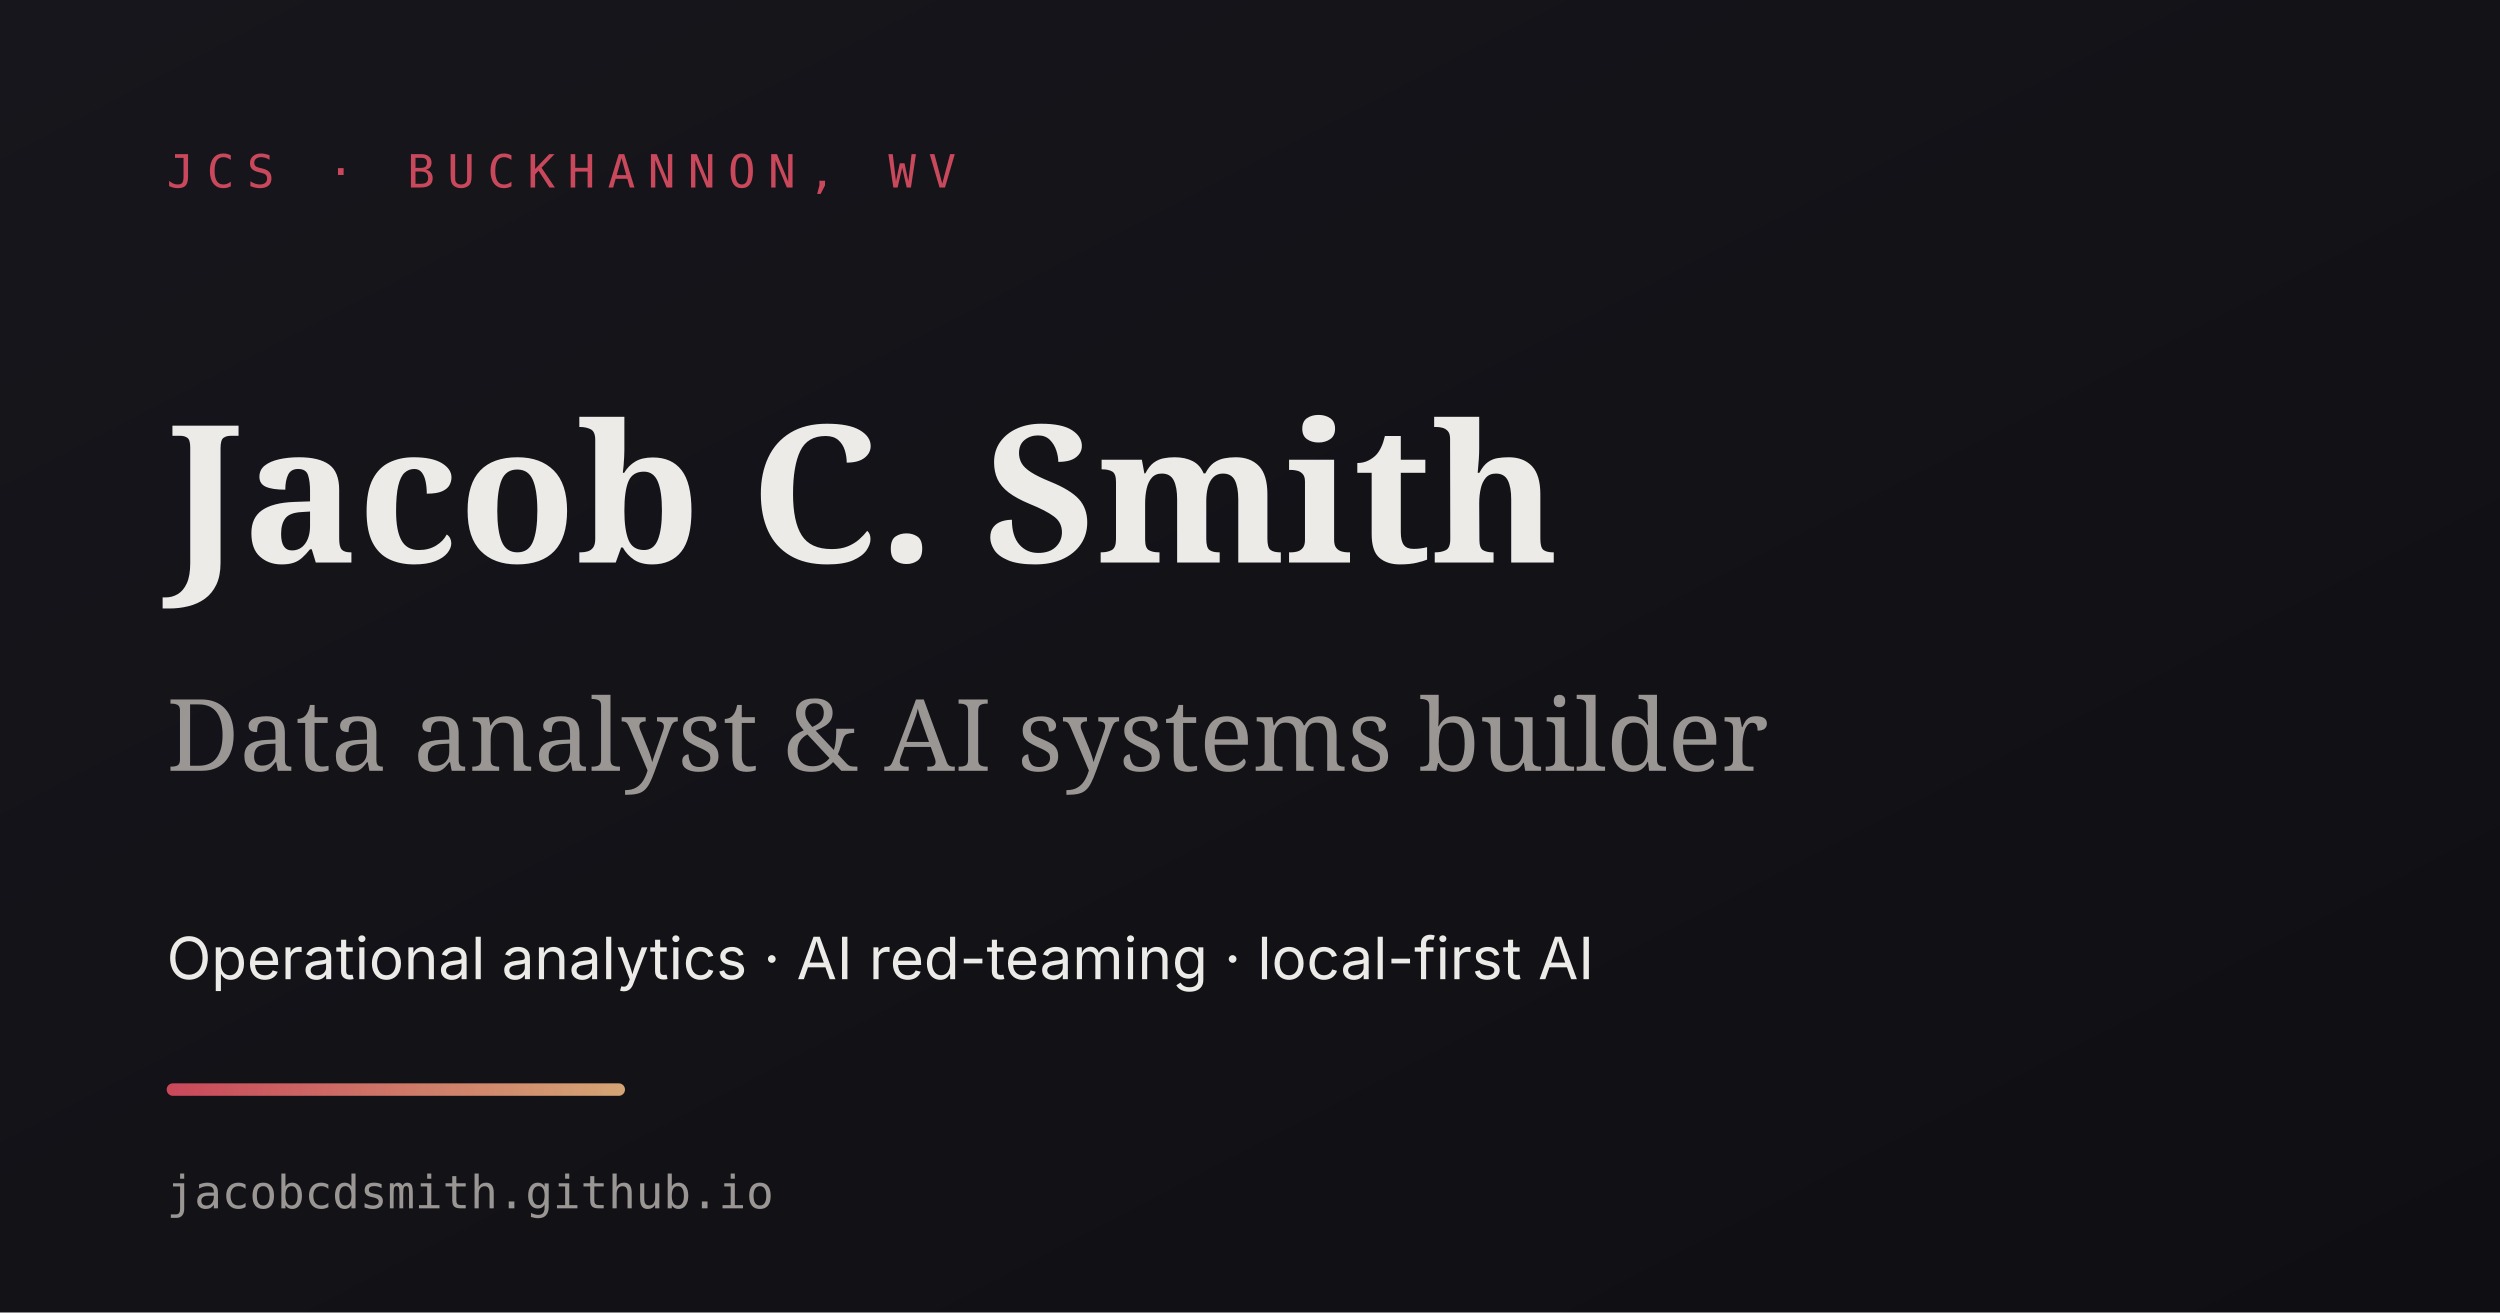
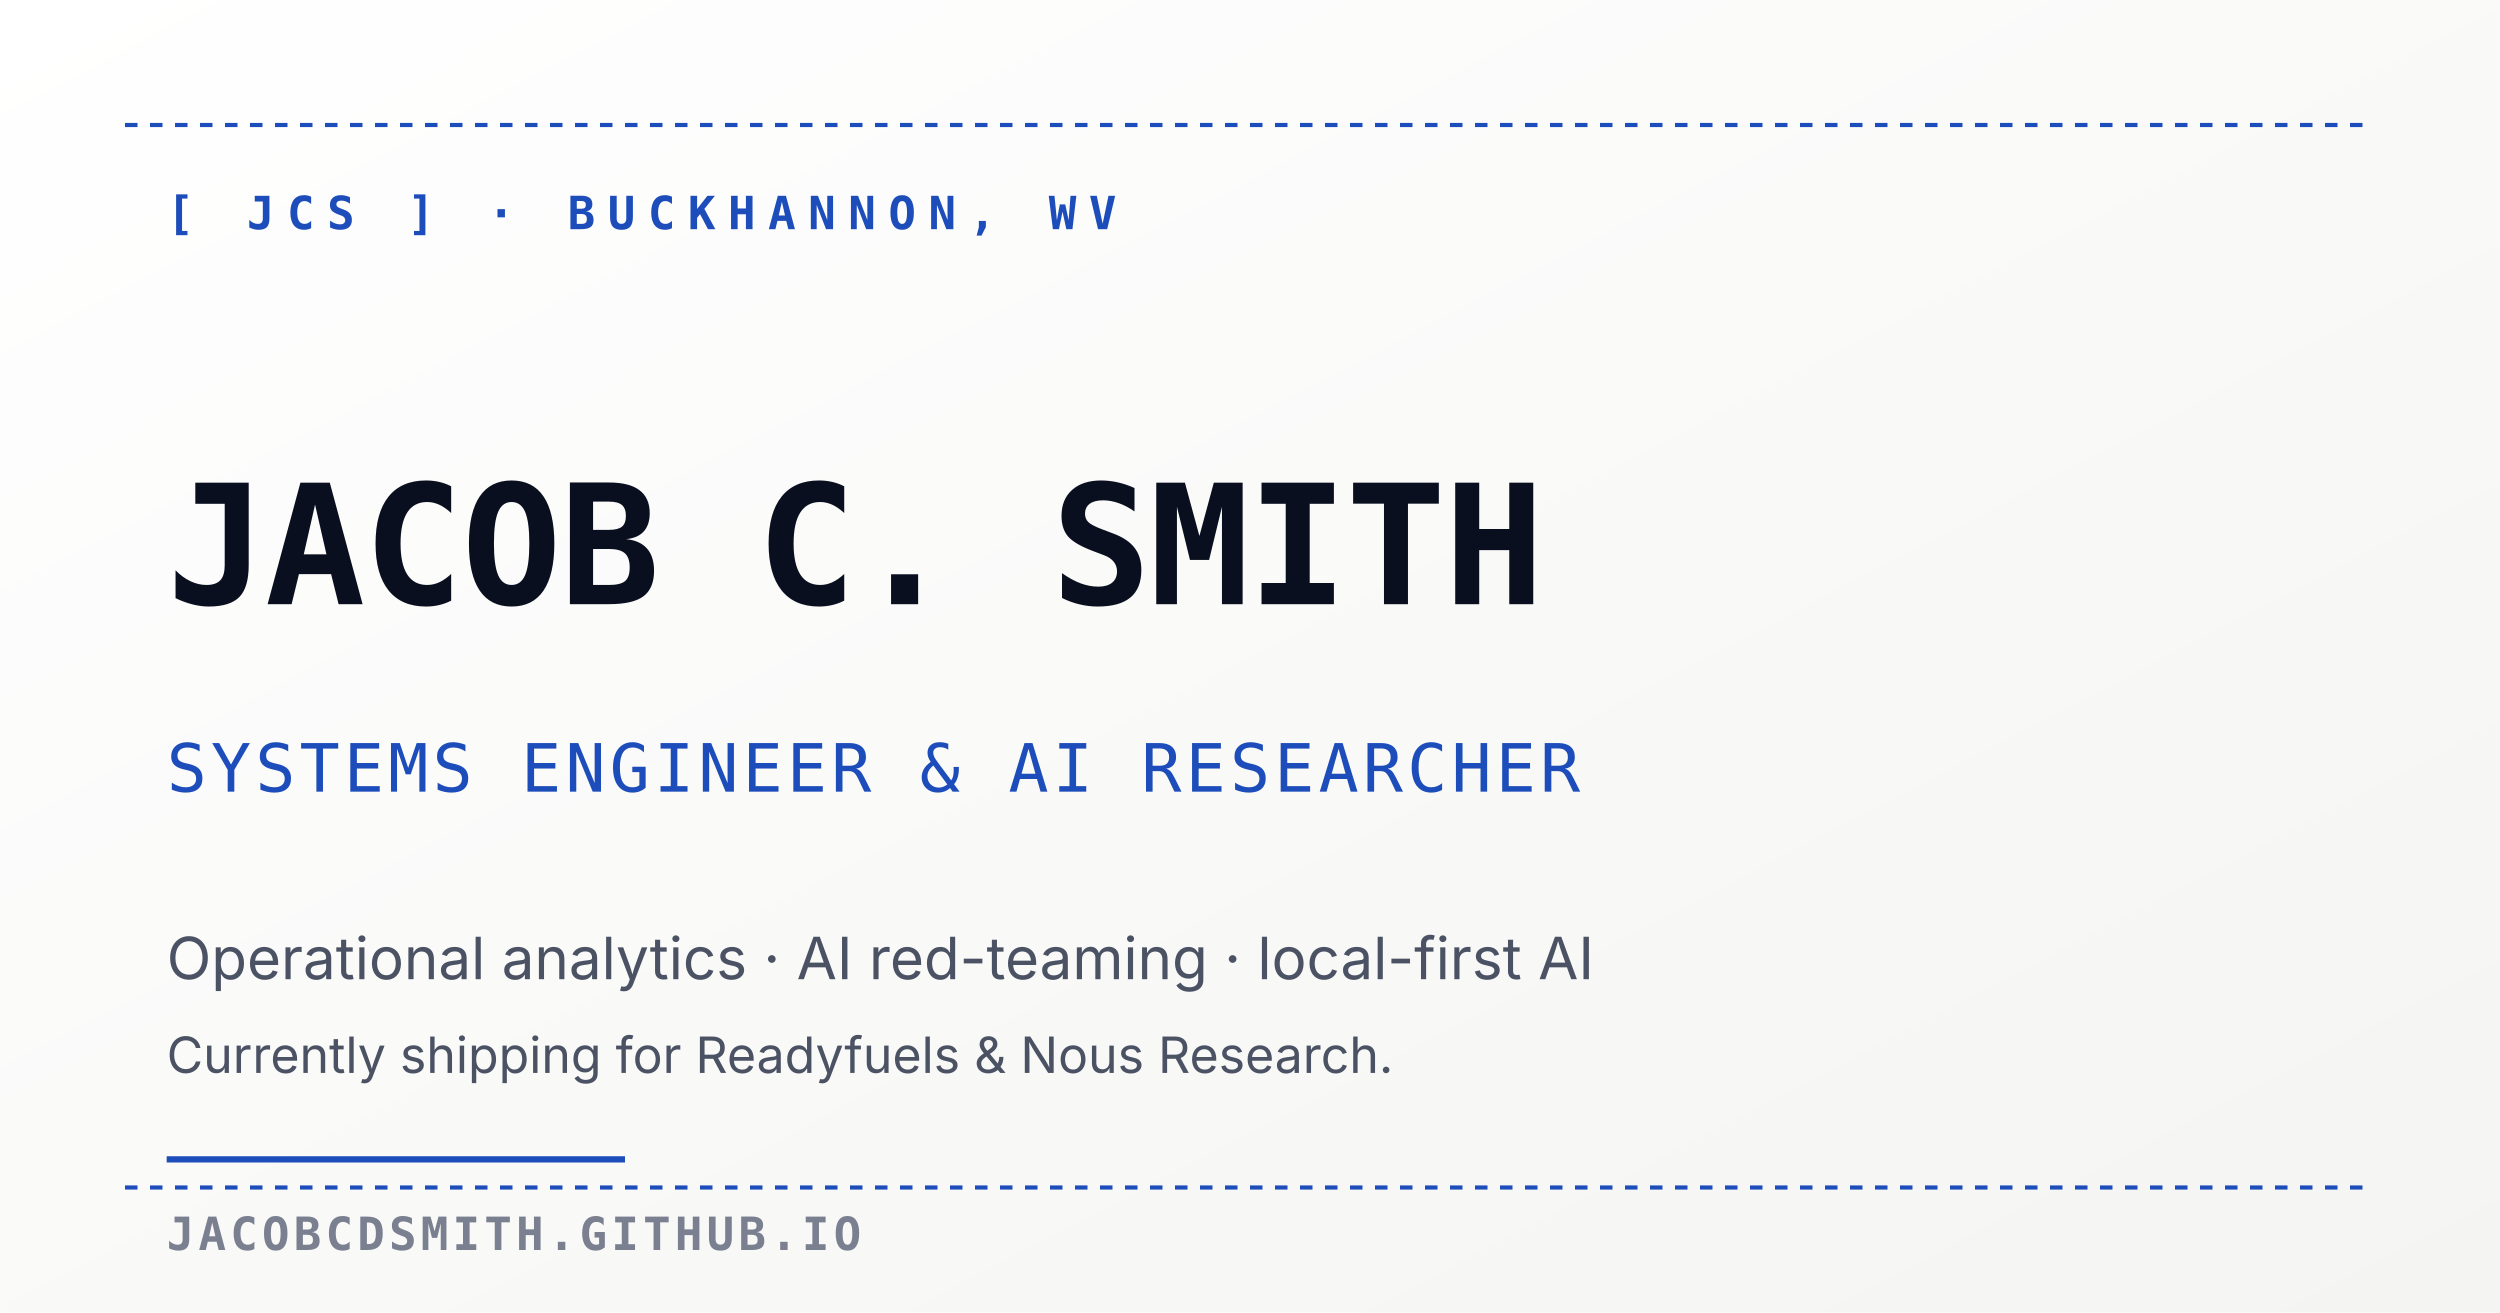
<svg xmlns="http://www.w3.org/2000/svg" viewBox="0 0 1200 630" width="1200" height="630">
  <defs>
    <linearGradient id="bg" x1="0" y1="0" x2="1" y2="1">
-       <stop offset="0%" stop-color="#17161c" />
-       <stop offset="100%" stop-color="#0f0e12" />
-     </linearGradient>
-     <linearGradient id="accent" x1="0" y1="0" x2="1" y2="0">
-       <stop offset="0%" stop-color="#c9485b" />
-       <stop offset="100%" stop-color="#d4a574" />
+       <stop offset="0%" stop-color="#ffffff" />
+       <stop offset="100%" stop-color="#f4f4f2" />
    </linearGradient>
  </defs>
  <rect width="1200" height="630" fill="url(#bg)" />
-   <g transform="translate(80, 90)">
-     <text x="0" y="0" font-family="'JetBrains Mono', monospace" font-size="22" letter-spacing="6" fill="#c9485b">JCS · BUCKHANNON, WV</text>
-     <text x="0" y="180" font-family="Georgia, 'Fraunces', serif" font-size="92" font-weight="600" fill="#ecebe8">
-       <tspan x="0" dy="0">Jacob C. Smith</tspan>
+   <line x1="60" y1="60" x2="1140" y2="60" stroke="#1d4dba" stroke-width="2" stroke-dasharray="6 6" />
+   <line x1="60" y1="570" x2="1140" y2="570" stroke="#1d4dba" stroke-width="2" stroke-dasharray="6 6" />
+   <g transform="translate(80, 110)">
+     <text x="0" y="0" font-family="'JetBrains Mono', ui-monospace, monospace" font-size="22" letter-spacing="6" font-weight="600" fill="#1d4dba">[ JCS ] · BUCKHANNON, WV</text>
+     <text x="0" y="180" font-family="'JetBrains Mono', ui-monospace, monospace" font-size="80" font-weight="700" fill="#0a0f1f" letter-spacing="-1">
+       <tspan x="0" dy="0">JACOB C. SMITH</tspan>
    </text>
-     <text x="0" y="280" font-family="Georgia, 'Fraunces', serif" font-size="48" fill="#9a9694">
-       <tspan x="0" dy="0">Data analyst &amp; AI systems builder</tspan>
+     <text x="0" y="270" font-family="'JetBrains Mono', ui-monospace, monospace" font-size="32" font-weight="500" fill="#1d4dba" letter-spacing="2">
+       <tspan x="0" dy="0">SYSTEMS ENGINEER &amp; AI RESEARCHER</tspan>
    </text>
-     <text x="0" y="380" font-family="Inter, system-ui, sans-serif" font-size="28" fill="#ecebe8">
+     <text x="0" y="360" font-family="Inter, system-ui, sans-serif" font-size="28" fill="#4b5263">
      <tspan x="0" dy="0">Operational analytics · AI red-teaming · local-first AI</tspan>
    </text>
-     <rect x="0" y="430" width="220" height="6" fill="url(#accent)" rx="3" />
-     <text x="0" y="490" font-family="'JetBrains Mono', monospace" font-size="22" fill="#9a9694">
-       jacobcdsmith.github.io
+     <text x="0" y="405" font-family="Inter, system-ui, sans-serif" font-size="24" fill="#4b5263">
+       <tspan x="0" dy="0">Currently shipping for Readyfuels &amp; Nous Research.</tspan>
+     </text>
+     <rect x="0" y="445" width="220" height="3" fill="#1d4dba" />
+     <text x="0" y="490" font-family="'JetBrains Mono', ui-monospace, monospace" font-size="22" font-weight="600" fill="#7a8090" letter-spacing="2">
+       JACOBCDSMITH.GITHUB.IO
    </text>
  </g>
</svg>
